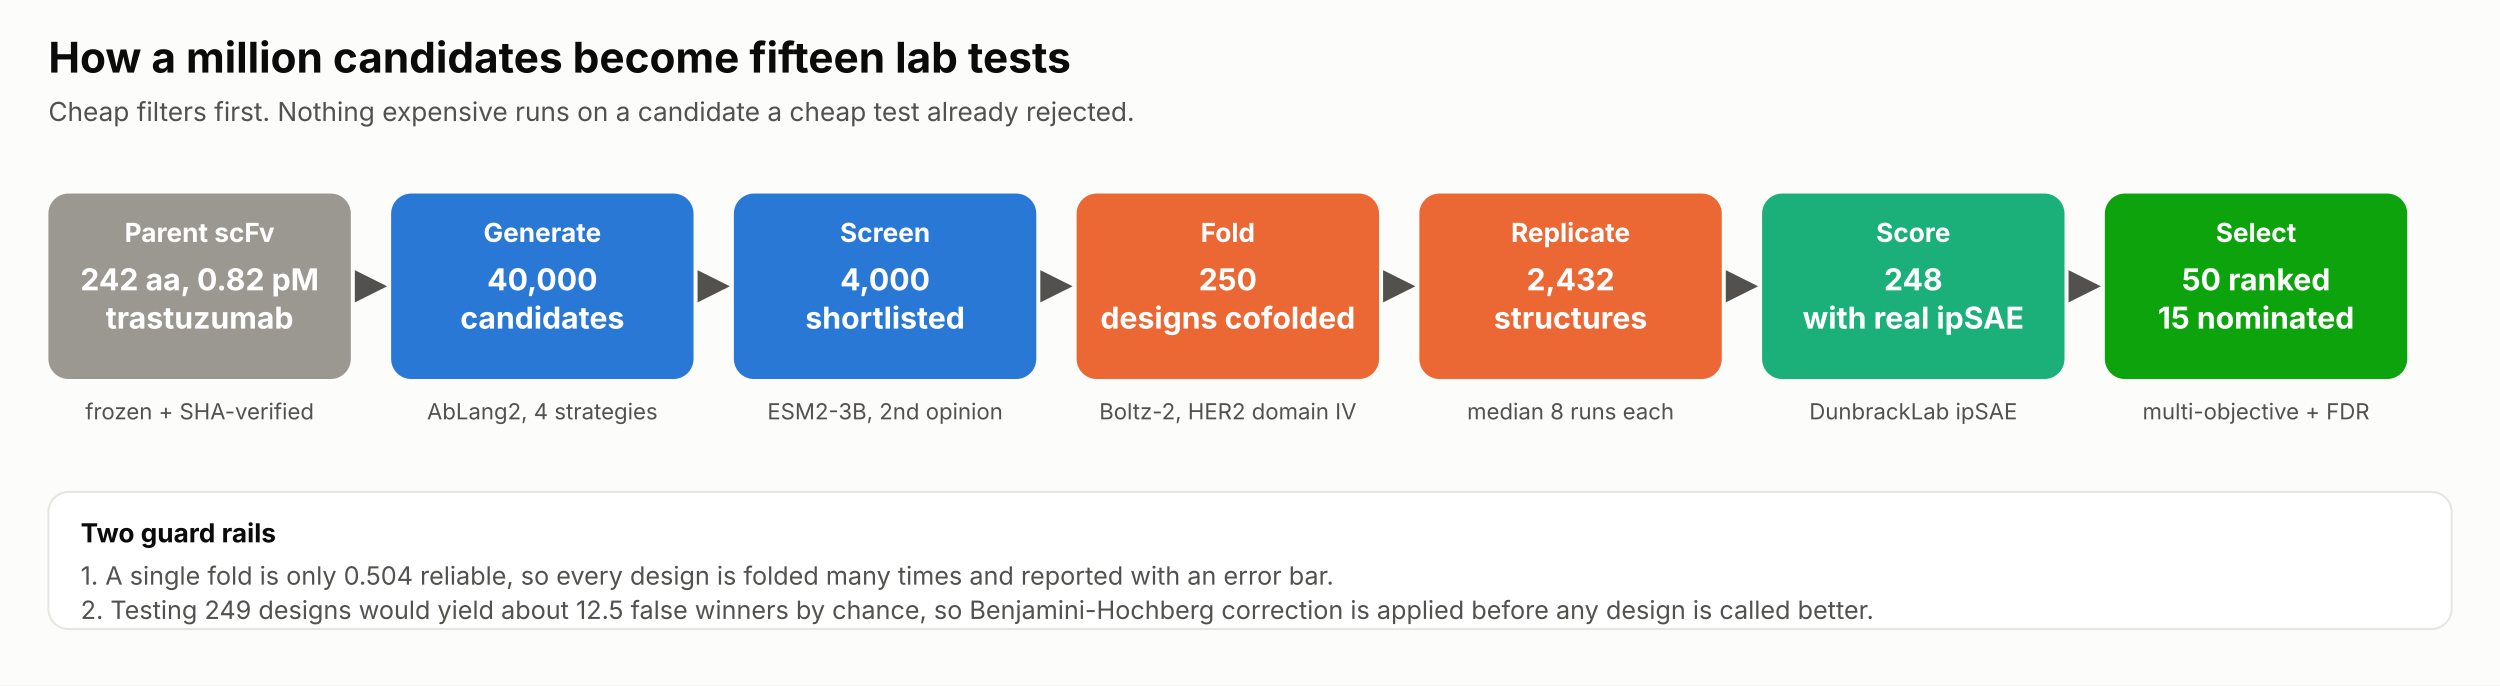
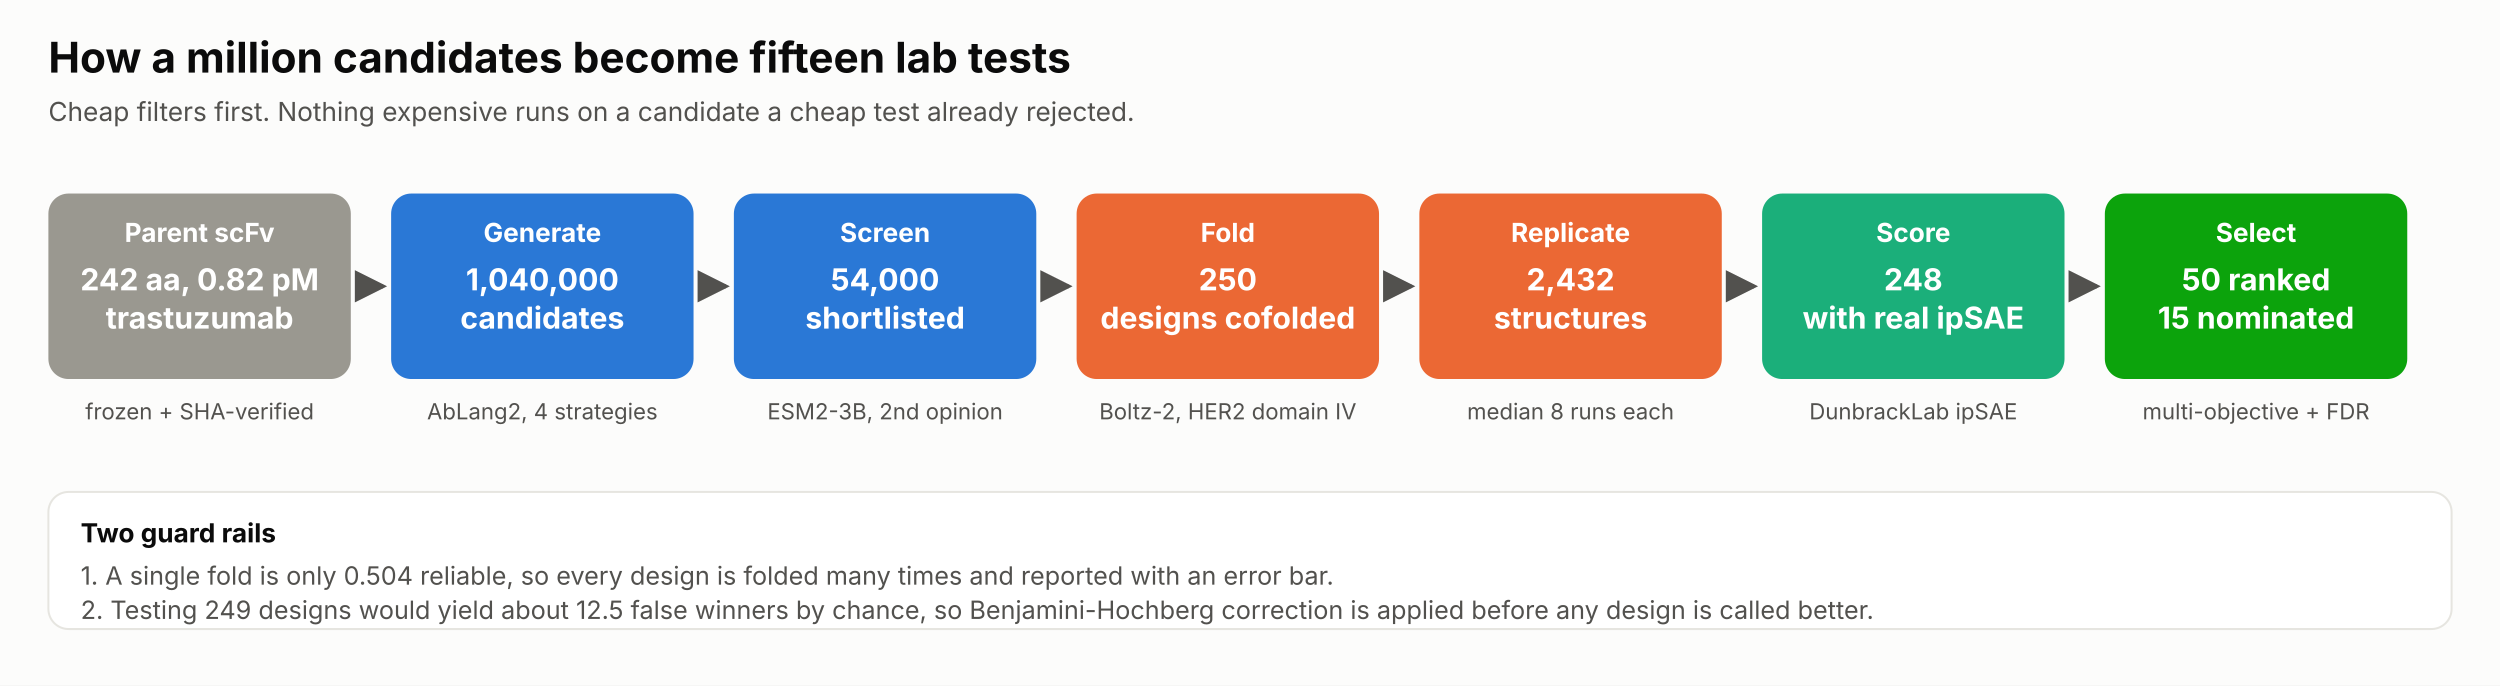
<svg xmlns="http://www.w3.org/2000/svg" viewBox="0 0 1240 340" width="1240" height="340" font-family="Inter,Segoe UI,Helvetica,Arial,sans-serif">
  <defs>
    <marker id="ar" markerWidth="8" markerHeight="8" refX="7" refY="4" orient="auto">
      <path d="M0 0 L8 4 L0 8 z" fill="#52514e" />
    </marker>
  </defs>
  <rect width="1240" height="340" fill="#fcfcfb" />
  <text x="24" y="36" font-size="21" font-weight="700" fill="#0b0b0b">How a million candidates become fifteen lab tests</text>
  <text x="24" y="60" font-size="13" fill="#52514e">Cheap filters first. Nothing expensive runs on a candidate a cheap test already rejected.</text>
  <rect x="24" y="96" width="150" height="92" rx="10" fill="#9a9890" />
  <text x="99.0" y="120" font-size="13" font-weight="700" fill="#ffffff" text-anchor="middle">Parent scFv</text>
  <text x="99.0" y="144" font-size="15" font-weight="700" fill="#ffffff" text-anchor="middle">242 aa, 0.82 pM</text>
  <text x="99.0" y="163" font-size="15" font-weight="700" fill="#ffffff" text-anchor="middle">trastuzumab</text>
  <text x="99.0" y="208" font-size="11" fill="#52514e" text-anchor="middle">frozen + SHA-verified</text>
  <path d="M178 142.0 l12 0" stroke="#52514e" stroke-width="2" marker-end="url(#ar)" />
  <rect x="194" y="96" width="150" height="92" rx="10" fill="#2a78d6" />
  <text x="269.0" y="120" font-size="13" font-weight="700" fill="#ffffff" text-anchor="middle">Generate</text>
-   <text x="269.0" y="144" font-size="15" font-weight="700" fill="#ffffff" text-anchor="middle">40,000</text>
+   <text x="269.0" y="144" font-size="15" font-weight="700" fill="#ffffff" text-anchor="middle">1,040,000</text>
  <text x="269.0" y="163" font-size="15" font-weight="700" fill="#ffffff" text-anchor="middle">candidates</text>
  <text x="269.0" y="208" font-size="11" fill="#52514e" text-anchor="middle">AbLang2, 4 strategies</text>
  <path d="M348 142.0 l12 0" stroke="#52514e" stroke-width="2" marker-end="url(#ar)" />
  <rect x="364" y="96" width="150" height="92" rx="10" fill="#2a78d6" />
  <text x="439.0" y="120" font-size="13" font-weight="700" fill="#ffffff" text-anchor="middle">Screen</text>
-   <text x="439.0" y="144" font-size="15" font-weight="700" fill="#ffffff" text-anchor="middle">4,000</text>
+   <text x="439.0" y="144" font-size="15" font-weight="700" fill="#ffffff" text-anchor="middle">54,000</text>
  <text x="439.0" y="163" font-size="15" font-weight="700" fill="#ffffff" text-anchor="middle">shortlisted</text>
  <text x="439.0" y="208" font-size="11" fill="#52514e" text-anchor="middle">ESM2-3B, 2nd opinion</text>
  <path d="M518 142.0 l12 0" stroke="#52514e" stroke-width="2" marker-end="url(#ar)" />
  <rect x="534" y="96" width="150" height="92" rx="10" fill="#eb6834" />
  <text x="609.0" y="120" font-size="13" font-weight="700" fill="#ffffff" text-anchor="middle">Fold</text>
  <text x="609.0" y="144" font-size="15" font-weight="700" fill="#ffffff" text-anchor="middle">250</text>
  <text x="609.0" y="163" font-size="15" font-weight="700" fill="#ffffff" text-anchor="middle">designs cofolded</text>
  <text x="609.0" y="208" font-size="11" fill="#52514e" text-anchor="middle">Boltz-2, HER2 domain IV</text>
  <path d="M688 142.0 l12 0" stroke="#52514e" stroke-width="2" marker-end="url(#ar)" />
  <rect x="704" y="96" width="150" height="92" rx="10" fill="#eb6834" />
  <text x="779.0" y="120" font-size="13" font-weight="700" fill="#ffffff" text-anchor="middle">Replicate</text>
  <text x="779.0" y="144" font-size="15" font-weight="700" fill="#ffffff" text-anchor="middle">2,432</text>
  <text x="779.0" y="163" font-size="15" font-weight="700" fill="#ffffff" text-anchor="middle">structures</text>
  <text x="779.0" y="208" font-size="11" fill="#52514e" text-anchor="middle">median 8 runs each</text>
  <path d="M858 142.0 l12 0" stroke="#52514e" stroke-width="2" marker-end="url(#ar)" />
  <rect x="874" y="96" width="150" height="92" rx="10" fill="#1baf7a" />
  <text x="949.0" y="120" font-size="13" font-weight="700" fill="#ffffff" text-anchor="middle">Score</text>
  <text x="949.0" y="144" font-size="15" font-weight="700" fill="#ffffff" text-anchor="middle">248</text>
  <text x="949.0" y="163" font-size="15" font-weight="700" fill="#ffffff" text-anchor="middle">with real ipSAE</text>
  <text x="949.0" y="208" font-size="11" fill="#52514e" text-anchor="middle">DunbrackLab ipSAE</text>
  <path d="M1028 142.0 l12 0" stroke="#52514e" stroke-width="2" marker-end="url(#ar)" />
  <rect x="1044" y="96" width="150" height="92" rx="10" fill="#0ca30c" />
  <text x="1119.0" y="120" font-size="13" font-weight="700" fill="#ffffff" text-anchor="middle">Select</text>
  <text x="1119.0" y="144" font-size="15" font-weight="700" fill="#ffffff" text-anchor="middle">50 ranked</text>
  <text x="1119.0" y="163" font-size="15" font-weight="700" fill="#ffffff" text-anchor="middle">15 nominated</text>
  <text x="1119.0" y="208" font-size="11" fill="#52514e" text-anchor="middle">multi-objective + FDR</text>
  <rect x="24" y="244" width="1192" height="68" rx="10" fill="#ffffff" stroke="#e6e5e0" />
  <text x="40" y="269" font-size="13" font-weight="700" fill="#0b0b0b">Two guard rails</text>
  <text x="40" y="290" font-size="12.5" fill="#52514e">1. A single fold is only 0.504 reliable, so every design is folded many times and reported with an error bar.</text>
  <text x="40" y="307" font-size="12.5" fill="#52514e">2. Testing 249 designs would yield about 12.5 false winners by chance, so Benjamini-Hochberg correction is applied before any design is called better.</text>
</svg>
